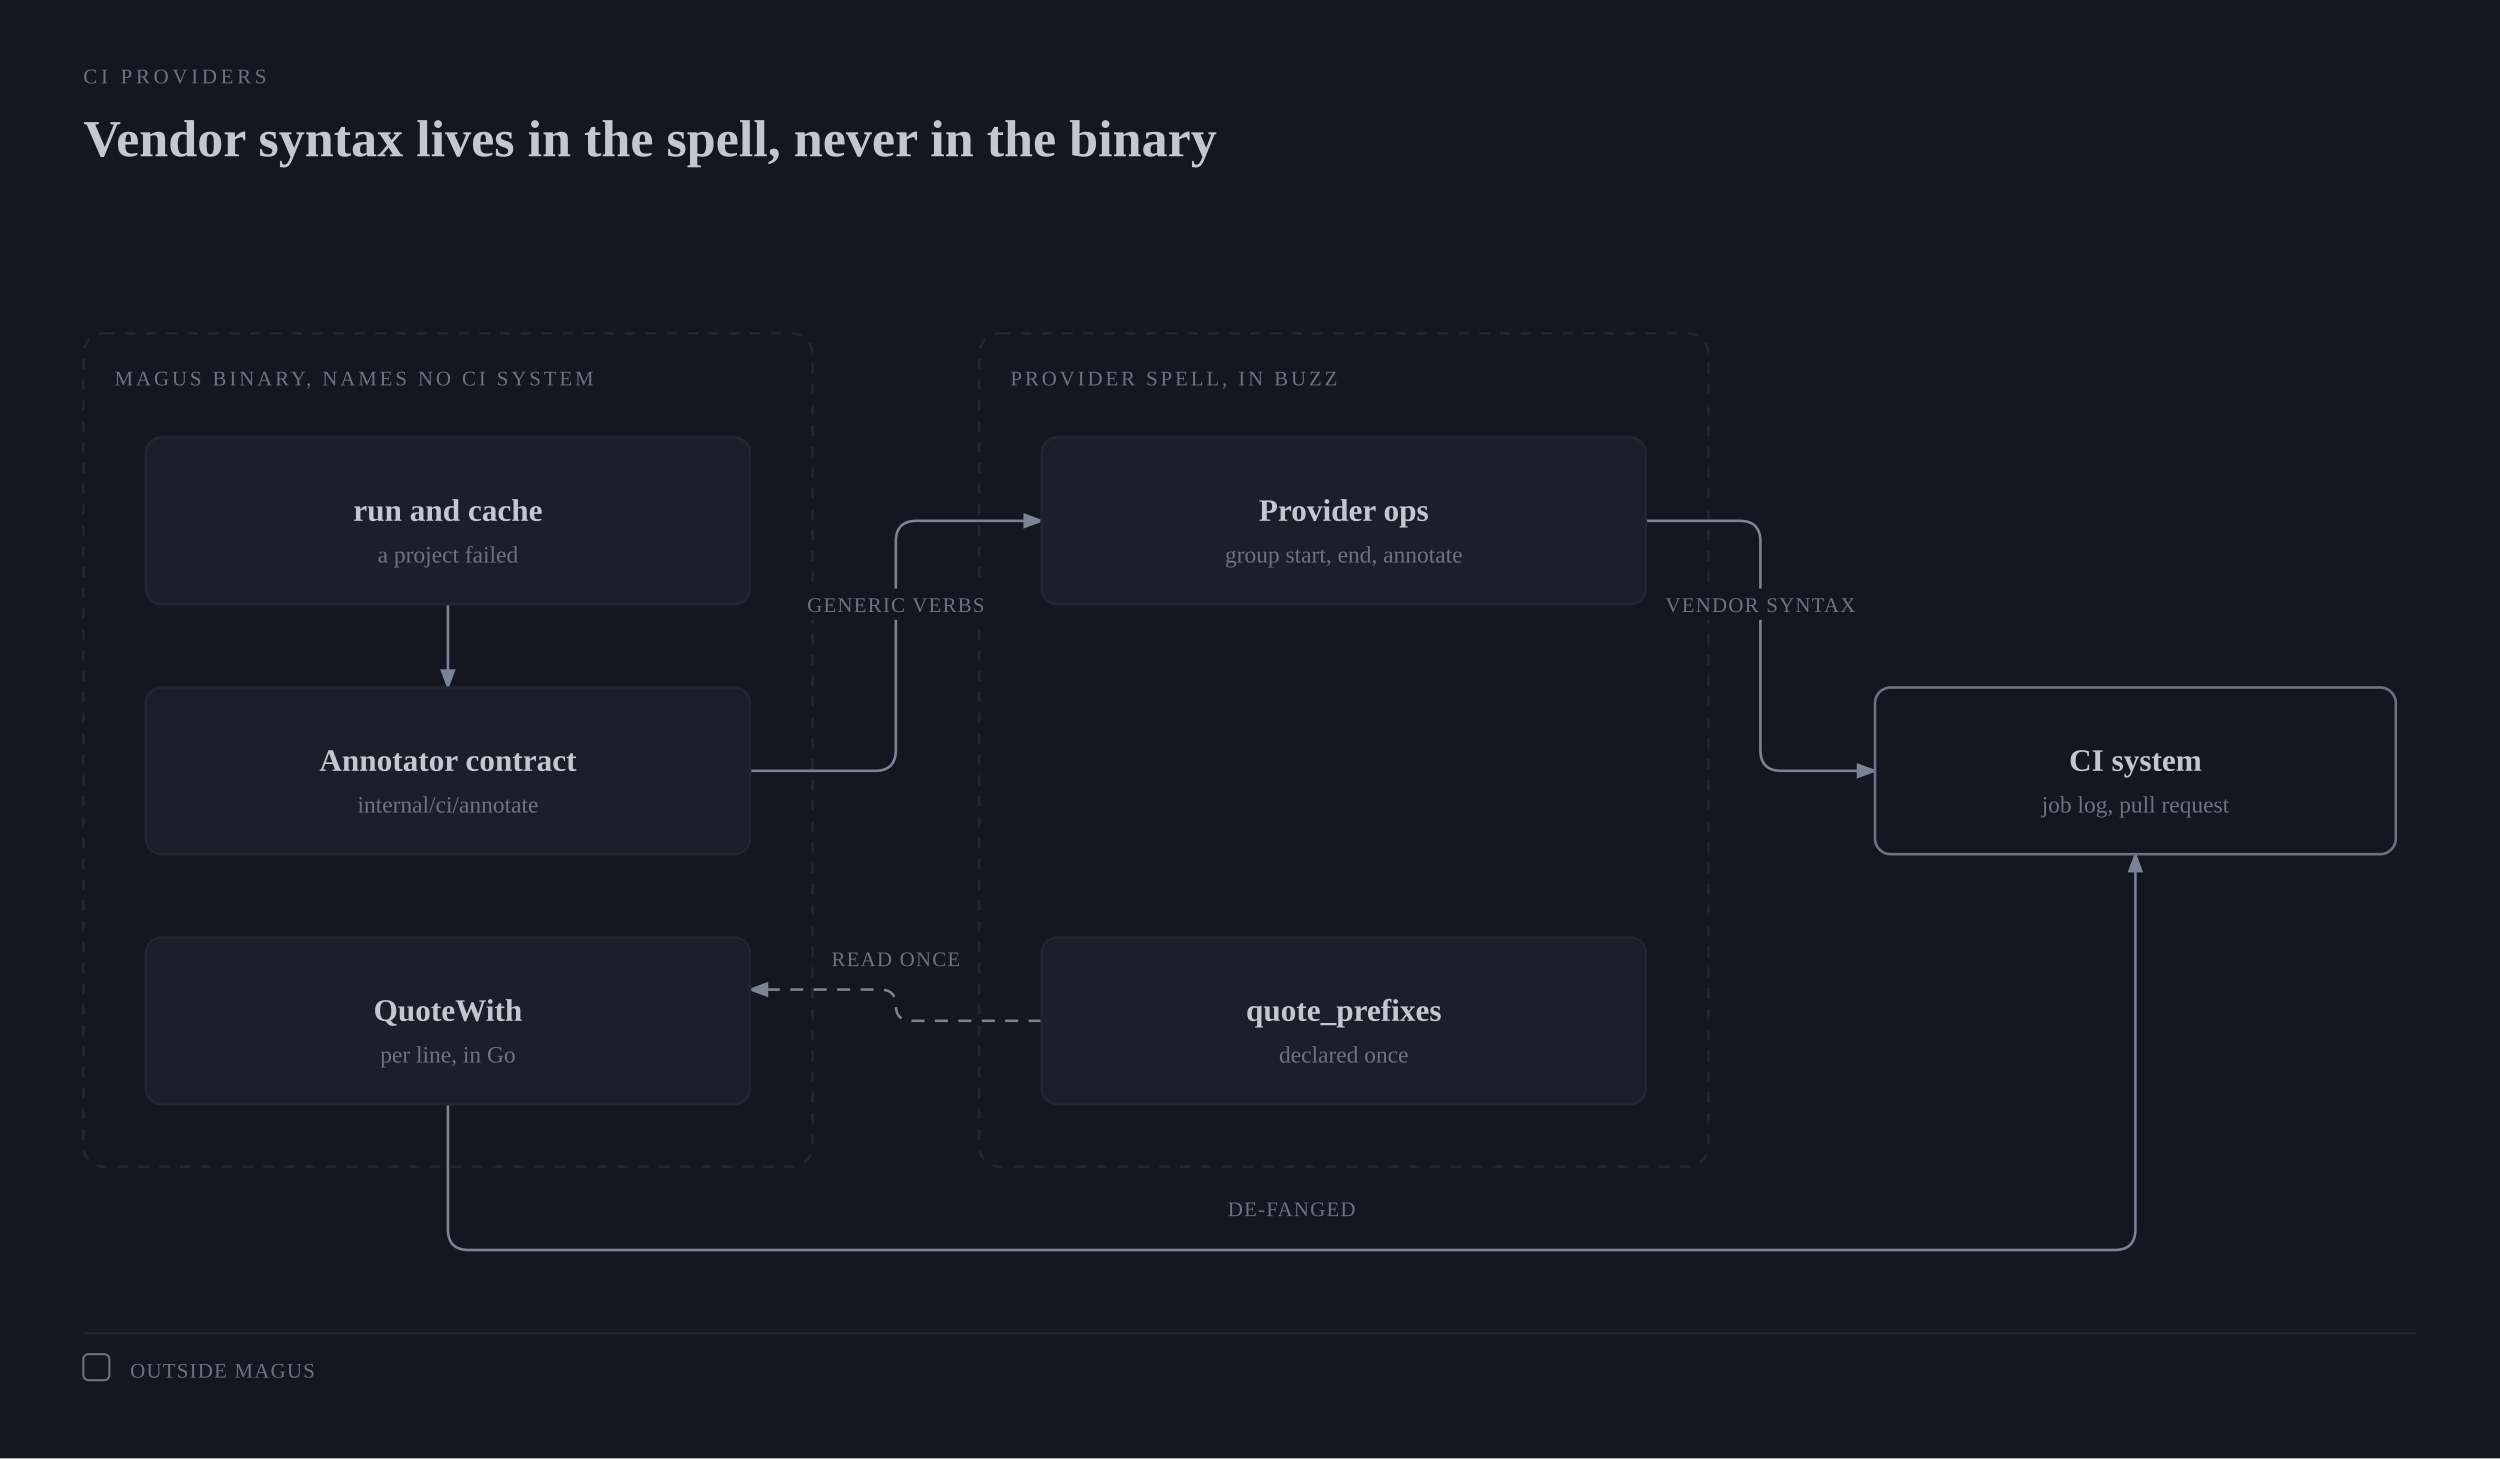
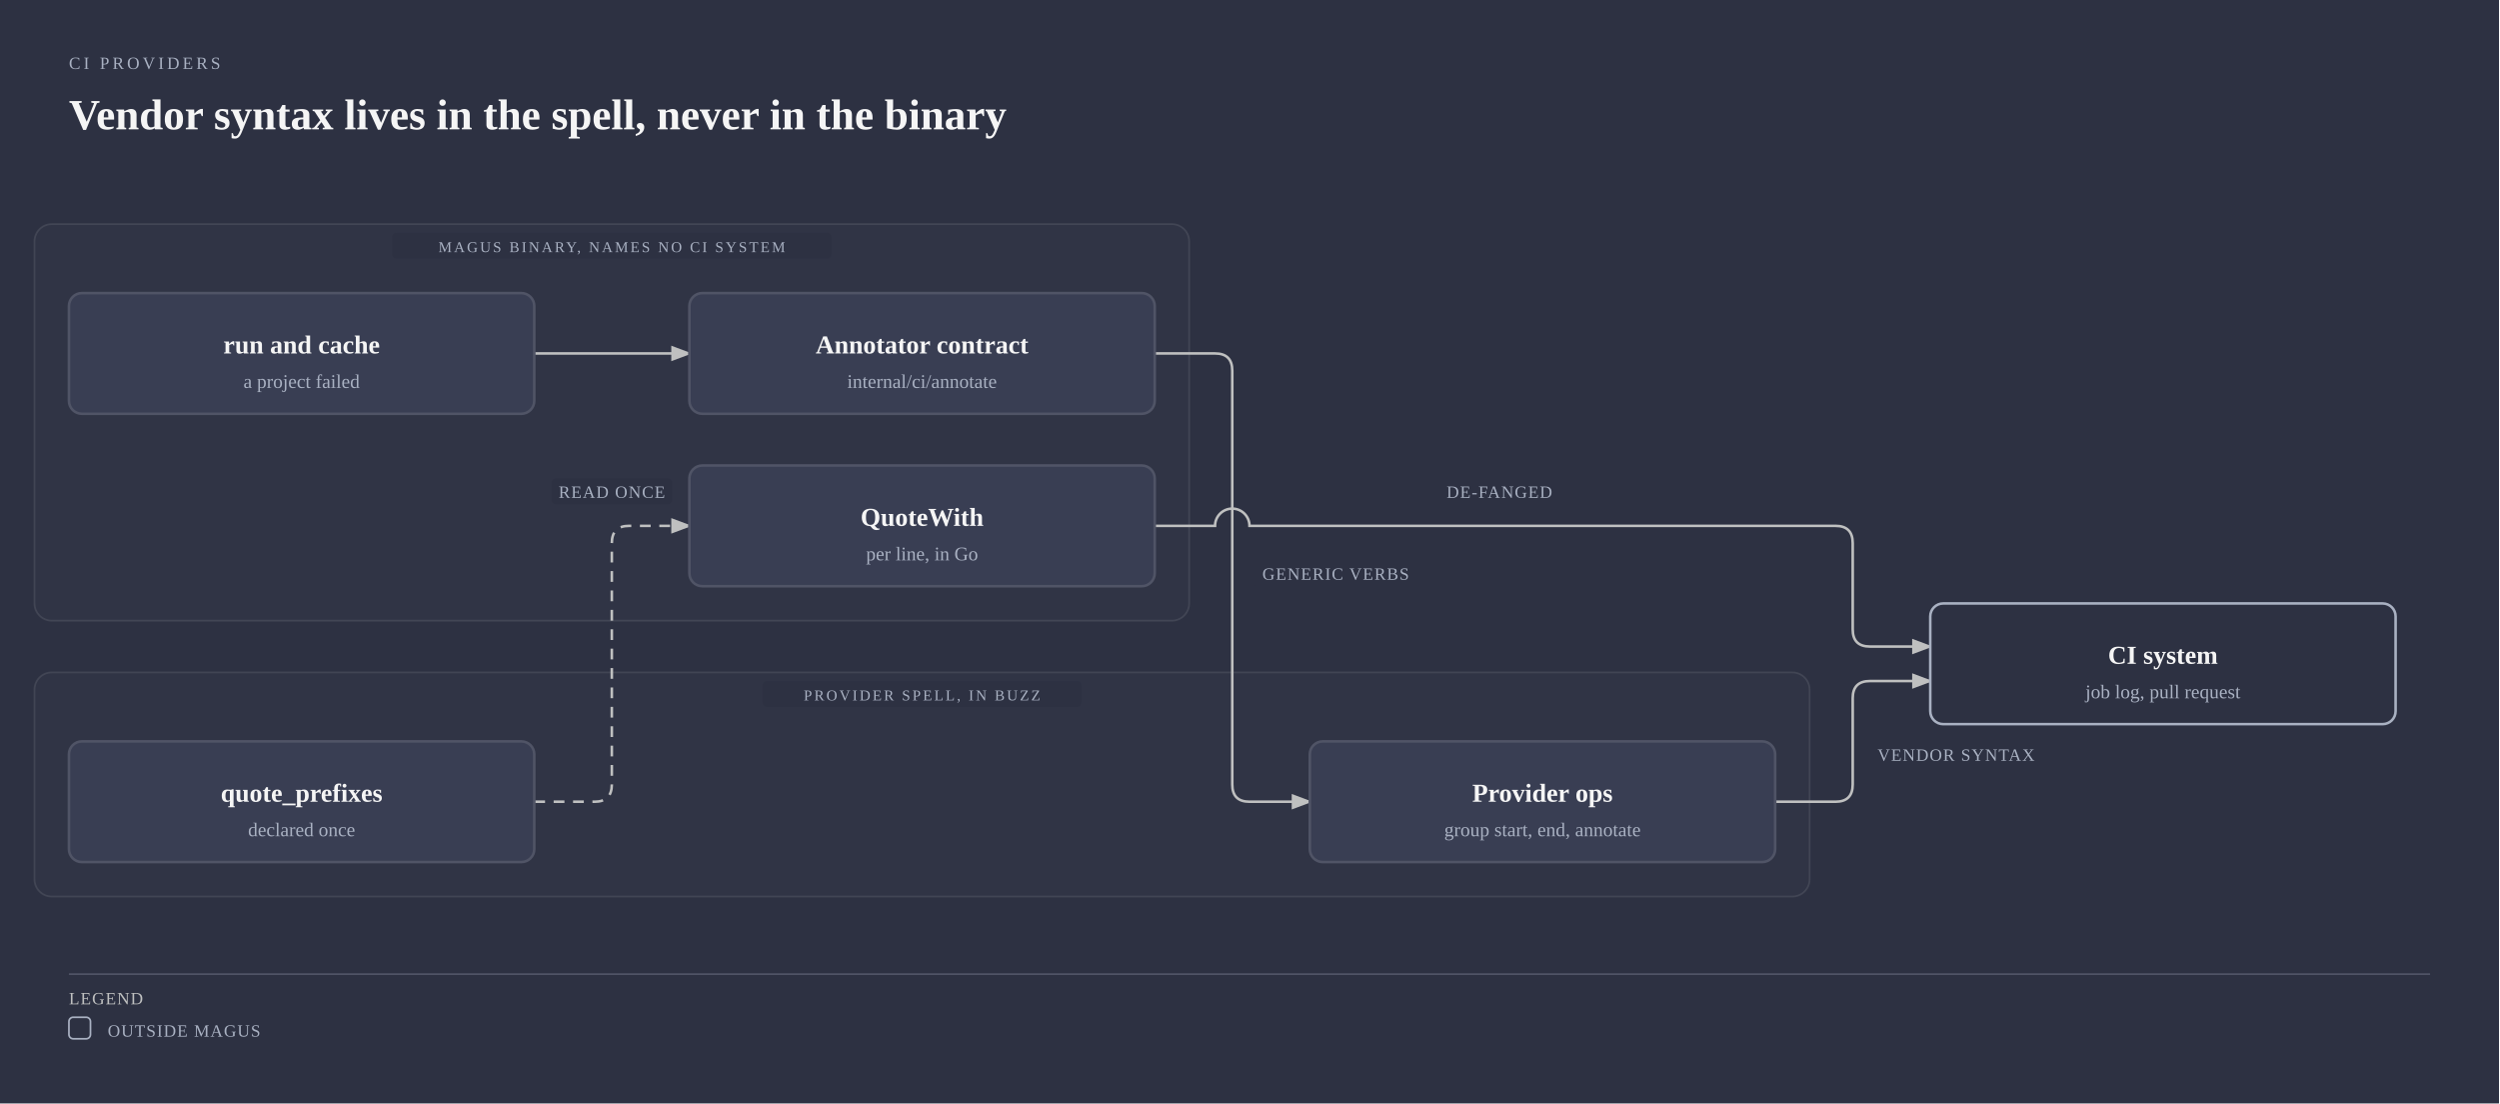
- <svg xmlns="http://www.w3.org/2000/svg" viewBox="0 0 960 560" width="960" height="560" role="img" aria-labelledby="ci-providers-title ci-providers-desc" class="magus-diagram">
+ <svg xmlns="http://www.w3.org/2000/svg" viewBox="0 0 1160 512" width="1160" height="512" role="img" aria-labelledby="ci-providers-title ci-providers-desc" class="magus-diagram">
  <defs>
    <marker id="ci-providers-arrow-default" markerWidth="8" markerHeight="6" refX="7" refY="3" orient="auto">
-       <polygon points="0 0, 8 3, 0 6" fill="#7b8495" />
+       <polygon points="0 0, 8 3, 0 6" fill="#bfc0c0" />
    </marker>
    <marker id="ci-providers-arrow-accent" markerWidth="8" markerHeight="6" refX="7" refY="3" orient="auto">
      <polygon points="0 0, 8 3, 0 6" fill="#f08a59" />
    </marker>
    <marker id="ci-providers-arrow-link" markerWidth="8" markerHeight="6" refX="7" refY="3" orient="auto">
      <polygon points="0 0, 8 3, 0 6" fill="#6a95d8" />
    </marker>
  </defs>
-   <rect width="100%" height="100%" fill="#13171f" />
-   <text x="32" y="32" fill="#6b7383" font-size="8" font-family="var(--pico-font-family-monospace, monospace)" style="font-variant-ligatures:none" letter-spacing="0.18em">CI PROVIDERS</text>
-   <text x="32" y="60" fill="#c2c7d0" font-size="20" font-weight="600" font-family="var(--pico-font-family, sans-serif)">Vendor syntax lives in the spell, never in the binary</text>
+   <rect width="100%" height="100%" fill="#2d3142" />
+   <text x="32" y="32" fill="#a9b1c2" font-size="8" font-family="var(--pico-font-family-monospace, monospace)" style="font-variant-ligatures:none" letter-spacing="0.18em">CI PROVIDERS</text>
+   <text x="32" y="60" fill="#f5f5f5" font-size="20" font-weight="600" font-family="var(--pico-font-family, sans-serif)">Vendor syntax lives in the spell, never in the binary</text>
  <g transform="translate(0,40)">
-     <rect x="32" y="88" width="280" height="320" rx="8" fill="none" stroke="#202632" stroke-width="1" stroke-dasharray="4,4" />
-     <text x="44" y="108" fill="#6b7383" font-size="8" font-family="var(--pico-font-family-monospace, monospace)" style="font-variant-ligatures:none" letter-spacing="0.14em">MAGUS BINARY, NAMES NO CI SYSTEM</text>
-     <rect x="376" y="88" width="280" height="320" rx="8" fill="none" stroke="#202632" stroke-width="1" stroke-dasharray="4,4" />
-     <text x="388" y="108" fill="#6b7383" font-size="8" font-family="var(--pico-font-family-monospace, monospace)" style="font-variant-ligatures:none" letter-spacing="0.14em">PROVIDER SPELL, IN BUZZ</text>
-     <path d="M 172 192 L 172 224" fill="none" stroke="#7b8495" stroke-width="1" marker-end="url(#ci-providers-arrow-default)" />
-     <path d="M 288 256 L 336 256 Q 344 256 344 248 L 344 168 Q 344 160 352 160 L 400 160" fill="none" stroke="#7b8495" stroke-width="1" marker-end="url(#ci-providers-arrow-default)" />
-     <path d="M 632 160 L 668 160 Q 676 160 676 168 L 676 248 Q 676 256 684 256 L 720 256" fill="none" stroke="#7b8495" stroke-width="1" marker-end="url(#ci-providers-arrow-default)" />
-     <path d="M 400 352 L 350 352 Q 344 352 344 346 L 344 346 Q 344 340 338 340 L 288 340" fill="none" stroke="#7b8495" stroke-width="1" stroke-dasharray="5,4" marker-end="url(#ci-providers-arrow-default)" />
-     <path d="M 172 384 L 172 432 Q 172 440 180 440 L 812 440 Q 820 440 820 432 L 820 288" fill="none" stroke="#7b8495" stroke-width="1" marker-end="url(#ci-providers-arrow-default)" />
-     <rect x="306" y="186" width="76" height="12" rx="2" fill="#13171f" />
-     <text x="344" y="195" fill="#6b7383" font-size="8" font-family="var(--pico-font-family-monospace, monospace)" style="font-variant-ligatures:none" text-anchor="middle" letter-spacing="0.06em">GENERIC VERBS</text>
-     <rect x="638" y="186" width="76" height="12" rx="2" fill="#13171f" />
-     <text x="676" y="195" fill="#6b7383" font-size="8" font-family="var(--pico-font-family-monospace, monospace)" style="font-variant-ligatures:none" text-anchor="middle" letter-spacing="0.06em">VENDOR SYNTAX</text>
-     <rect x="316" y="322" width="56" height="12" rx="2" fill="#13171f" />
-     <text x="344" y="331" fill="#6b7383" font-size="8" font-family="var(--pico-font-family-monospace, monospace)" style="font-variant-ligatures:none" text-anchor="middle" letter-spacing="0.06em">READ ONCE</text>
-     <rect x="468" y="418" width="56" height="12" rx="2" fill="#13171f" />
-     <text x="496" y="427" fill="#6b7383" font-size="8" font-family="var(--pico-font-family-monospace, monospace)" style="font-variant-ligatures:none" text-anchor="middle" letter-spacing="0.06em">DE-FANGED</text>
-     <rect x="56" y="128" width="232" height="64" rx="6" fill="#13171f" />
-     <rect x="56" y="128" width="232" height="64" rx="6" fill="#1b1f29" stroke="#202632" stroke-width="1" />
-     <text x="172" y="160" fill="#c2c7d0" font-size="12" font-weight="600" font-family="var(--pico-font-family, sans-serif)" text-anchor="middle">run and cache</text>
-     <text x="172" y="176" fill="#6b7383" font-size="9" font-family="var(--pico-font-family-monospace, monospace)" style="font-variant-ligatures:none" text-anchor="middle">a project failed</text>
-     <rect x="56" y="224" width="232" height="64" rx="6" fill="#13171f" />
-     <rect x="56" y="224" width="232" height="64" rx="6" fill="#1b1f29" stroke="#202632" stroke-width="1" />
-     <text x="172" y="256" fill="#c2c7d0" font-size="12" font-weight="600" font-family="var(--pico-font-family, sans-serif)" text-anchor="middle">Annotator contract</text>
-     <text x="172" y="272" fill="#6b7383" font-size="9" font-family="var(--pico-font-family-monospace, monospace)" style="font-variant-ligatures:none" text-anchor="middle">internal/ci/annotate</text>
-     <rect x="56" y="320" width="232" height="64" rx="6" fill="#13171f" />
-     <rect x="56" y="320" width="232" height="64" rx="6" fill="#1b1f29" stroke="#202632" stroke-width="1" />
-     <text x="172" y="352" fill="#c2c7d0" font-size="12" font-weight="600" font-family="var(--pico-font-family, sans-serif)" text-anchor="middle">QuoteWith</text>
-     <text x="172" y="368" fill="#6b7383" font-size="9" font-family="var(--pico-font-family-monospace, monospace)" style="font-variant-ligatures:none" text-anchor="middle">per line, in Go</text>
-     <rect x="400" y="128" width="232" height="64" rx="6" fill="#13171f" />
-     <rect x="400" y="128" width="232" height="64" rx="6" fill="#1b1f29" stroke="#202632" stroke-width="1" />
-     <text x="516" y="160" fill="#c2c7d0" font-size="12" font-weight="600" font-family="var(--pico-font-family, sans-serif)" text-anchor="middle">Provider ops</text>
-     <text x="516" y="176" fill="#6b7383" font-size="9" font-family="var(--pico-font-family-monospace, monospace)" style="font-variant-ligatures:none" text-anchor="middle">group start, end, annotate</text>
-     <rect x="400" y="320" width="232" height="64" rx="6" fill="#13171f" />
-     <rect x="400" y="320" width="232" height="64" rx="6" fill="#1b1f29" stroke="#202632" stroke-width="1" />
-     <text x="516" y="352" fill="#c2c7d0" font-size="12" font-weight="600" font-family="var(--pico-font-family, sans-serif)" text-anchor="middle">quote_prefixes</text>
-     <text x="516" y="368" fill="#6b7383" font-size="9" font-family="var(--pico-font-family-monospace, monospace)" style="font-variant-ligatures:none" text-anchor="middle">declared once</text>
-     <rect x="720" y="224" width="200" height="64" rx="6" fill="#13171f" />
-     <rect x="720" y="224" width="200" height="64" rx="6" fill="#13171f" stroke="#6b7383" stroke-width="1" />
-     <text x="820" y="256" fill="#c2c7d0" font-size="12" font-weight="600" font-family="var(--pico-font-family, sans-serif)" text-anchor="middle">CI system</text>
-     <text x="820" y="272" fill="#6b7383" font-size="9" font-family="var(--pico-font-family-monospace, monospace)" style="font-variant-ligatures:none" text-anchor="middle">job log, pull request</text>
-     <line x1="32" y1="472" x2="928" y2="472" stroke="#202632" stroke-width="0.8" />
-     <rect x="32" y="480" width="10" height="10" rx="2" fill="#13171f" stroke="#6b7383" stroke-width="0.8" />
-     <text x="50" y="489" fill="#6b7383" font-size="8" font-family="var(--pico-font-family-monospace, monospace)" style="font-variant-ligatures:none" letter-spacing="0.06em">OUTSIDE MAGUS</text>
+     <rect x="16" y="64" width="536" height="184" rx="8" fill="#f5f5f5" fill-opacity="0.02" stroke="#f5f5f5" stroke-opacity="0.1" stroke-width="0.8" />
+     <rect x="182" y="68" width="204" height="12" rx="2" fill="#2d3142" />
+     <text x="284" y="77" fill="#a9b1c2" font-size="7" font-family="var(--pico-font-family-monospace, monospace)" style="font-variant-ligatures:none" text-anchor="middle" letter-spacing="0.14em">MAGUS BINARY, NAMES NO CI SYSTEM</text>
+     <rect x="16" y="272" width="824" height="104" rx="8" fill="#f5f5f5" fill-opacity="0.02" stroke="#f5f5f5" stroke-opacity="0.1" stroke-width="0.8" />
+     <rect x="354" y="276" width="148" height="12" rx="2" fill="#2d3142" />
+     <text x="428" y="285" fill="#a9b1c2" font-size="7" font-family="var(--pico-font-family-monospace, monospace)" style="font-variant-ligatures:none" text-anchor="middle" letter-spacing="0.14em">PROVIDER SPELL, IN BUZZ</text>
+     <path data-edge="external:run and cache-&gt;internal/ci/annotate" id="ci-providers-edge-external_3arun_20and_20cache-internal_2fci_2fannotate" d="M 248 124 L 320 124" fill="none" stroke="#bfc0c0" stroke-width="1.2" marker-end="url(#ci-providers-arrow-default)" />
+     <path data-edge="internal/ci/annotate-&gt;external:Provider ops" id="ci-providers-edge-internal_2fci_2fannotate-external_3aProvider_20ops" d="M 536 124 L 564 124 Q 572 124 572 132 L 572 324 Q 572 332 580 332 L 608 332" fill="none" stroke="#bfc0c0" stroke-width="1.2" marker-end="url(#ci-providers-arrow-default)" />
+     <path data-edge="internal/ci-&gt;external:CI system" id="ci-providers-edge-internal_2fci-external_3aCI_20system" d="M 536 204 L 564 204 A 8 8 0 0 1 580 204 L 852 204 Q 860 204 860 212 L 860 252 Q 860 260 868 260 L 896 260" fill="none" stroke="#bfc0c0" stroke-width="1.2" marker-end="url(#ci-providers-arrow-default)" />
+     <path data-edge="external:Provider ops-&gt;external:CI system" id="ci-providers-edge-external_3aProvider_20ops-external_3aCI_20system" d="M 824 332 L 852 332 Q 860 332 860 324 L 860 284 Q 860 276 868 276 L 896 276" fill="none" stroke="#bfc0c0" stroke-width="1.2" marker-end="url(#ci-providers-arrow-default)" />
+     <path data-edge="external:quote_prefixes-&gt;internal/ci" id="ci-providers-edge-external_3aquote_prefixes-internal_2fci" d="M 248 332 L 276 332 Q 284 332 284 324 L 284 212 Q 284 204 292 204 L 320 204" fill="none" stroke="#bfc0c0" stroke-width="1.2" stroke-dasharray="5,4" marker-end="url(#ci-providers-arrow-default)" />
+     <rect x="582" y="220" width="76" height="12" rx="2" fill="#2d3142" />
+     <text x="620" y="229" fill="#a9b1c2" font-size="8" font-family="var(--pico-font-family-monospace, monospace)" style="font-variant-ligatures:none" text-anchor="middle" letter-spacing="0.06em">GENERIC VERBS</text>
+     <rect x="668" y="182" width="56" height="12" rx="2" fill="#2d3142" />
+     <text x="696" y="191" fill="#a9b1c2" font-size="8" font-family="var(--pico-font-family-monospace, monospace)" style="font-variant-ligatures:none" text-anchor="middle" letter-spacing="0.06em">DE-FANGED</text>
+     <rect x="870" y="304" width="76" height="12" rx="2" fill="#2d3142" />
+     <text x="908" y="313" fill="#a9b1c2" font-size="8" font-family="var(--pico-font-family-monospace, monospace)" style="font-variant-ligatures:none" text-anchor="middle" letter-spacing="0.06em">VENDOR SYNTAX</text>
+     <rect x="256" y="182" width="56" height="12" rx="2" fill="#2d3142" />
+     <text x="284" y="191" fill="#a9b1c2" font-size="8" font-family="var(--pico-font-family-monospace, monospace)" style="font-variant-ligatures:none" text-anchor="middle" letter-spacing="0.06em">READ ONCE</text>
+     <g data-node="external:run and cache">
+       <rect x="32" y="96" width="216" height="56" rx="6" fill="#2d3142" />
+       <rect x="32" y="96" width="216" height="56" rx="6" fill="#393e53" stroke="#505466" stroke-width="1.2" />
+       <text x="140" y="124" fill="#f5f5f5" font-size="12" font-weight="600" font-family="var(--pico-font-family, sans-serif)" text-anchor="middle">run and cache</text>
+       <text x="140" y="140" fill="#a9b1c2" font-size="9" font-family="var(--pico-font-family-monospace, monospace)" style="font-variant-ligatures:none" text-anchor="middle">a project failed</text>
+     </g>
+     <g data-node="internal/ci/annotate" data-anchor="internal/ci/annotate">
+       <rect x="320" y="96" width="216" height="56" rx="6" fill="#2d3142" />
+       <rect x="320" y="96" width="216" height="56" rx="6" fill="#393e53" stroke="#505466" stroke-width="1.2" />
+       <text x="428" y="124" fill="#f5f5f5" font-size="12" font-weight="600" font-family="var(--pico-font-family, sans-serif)" text-anchor="middle">Annotator contract</text>
+       <text x="428" y="140" fill="#a9b1c2" font-size="9" font-family="var(--pico-font-family-monospace, monospace)" style="font-variant-ligatures:none" text-anchor="middle">internal/ci/annotate</text>
+     </g>
+     <g data-node="internal/ci" data-anchor="internal/ci">
+       <rect x="320" y="176" width="216" height="56" rx="6" fill="#2d3142" />
+       <rect x="320" y="176" width="216" height="56" rx="6" fill="#393e53" stroke="#505466" stroke-width="1.2" />
+       <text x="428" y="204" fill="#f5f5f5" font-size="12" font-weight="600" font-family="var(--pico-font-family, sans-serif)" text-anchor="middle">QuoteWith</text>
+       <text x="428" y="220" fill="#a9b1c2" font-size="9" font-family="var(--pico-font-family-monospace, monospace)" style="font-variant-ligatures:none" text-anchor="middle">per line, in Go</text>
+     </g>
+     <g data-node="external:Provider ops">
+       <rect x="608" y="304" width="216" height="56" rx="6" fill="#2d3142" />
+       <rect x="608" y="304" width="216" height="56" rx="6" fill="#393e53" stroke="#505466" stroke-width="1.2" />
+       <text x="716" y="332" fill="#f5f5f5" font-size="12" font-weight="600" font-family="var(--pico-font-family, sans-serif)" text-anchor="middle">Provider ops</text>
+       <text x="716" y="348" fill="#a9b1c2" font-size="9" font-family="var(--pico-font-family-monospace, monospace)" style="font-variant-ligatures:none" text-anchor="middle">group start, end, annotate</text>
+     </g>
+     <g data-node="external:quote_prefixes">
+       <rect x="32" y="304" width="216" height="56" rx="6" fill="#2d3142" />
+       <rect x="32" y="304" width="216" height="56" rx="6" fill="#393e53" stroke="#505466" stroke-width="1.2" />
+       <text x="140" y="332" fill="#f5f5f5" font-size="12" font-weight="600" font-family="var(--pico-font-family, sans-serif)" text-anchor="middle">quote_prefixes</text>
+       <text x="140" y="348" fill="#a9b1c2" font-size="9" font-family="var(--pico-font-family-monospace, monospace)" style="font-variant-ligatures:none" text-anchor="middle">declared once</text>
+     </g>
+     <g data-node="external:CI system">
+       <rect x="896" y="240" width="216" height="56" rx="6" fill="#2d3142" />
+       <rect x="896" y="240" width="216" height="56" rx="6" fill="#2d3142" stroke="#a9b1c2" stroke-width="1.2" />
+       <text x="1004" y="268" fill="#f5f5f5" font-size="12" font-weight="600" font-family="var(--pico-font-family, sans-serif)" text-anchor="middle">CI system</text>
+       <text x="1004" y="284" fill="#a9b1c2" font-size="9" font-family="var(--pico-font-family-monospace, monospace)" style="font-variant-ligatures:none" text-anchor="middle">job log, pull request</text>
+     </g>
+     <line x1="32" y1="412" x2="1128" y2="412" stroke="#505466" stroke-width="0.8" />
+     <text x="32" y="426" fill="#bfc0c0" font-size="8" font-family="var(--pico-font-family-monospace, monospace)" style="font-variant-ligatures:none" letter-spacing="0.06em">LEGEND</text>
+     <rect x="32" y="432" width="10" height="10" rx="2" fill="#2d3142" stroke="#a9b1c2" stroke-width="0.8" />
+     <text x="50" y="441" fill="#a9b1c2" font-size="8" font-family="var(--pico-font-family-monospace, monospace)" style="font-variant-ligatures:none" letter-spacing="0.06em">OUTSIDE MAGUS</text>
  </g>
</svg>
